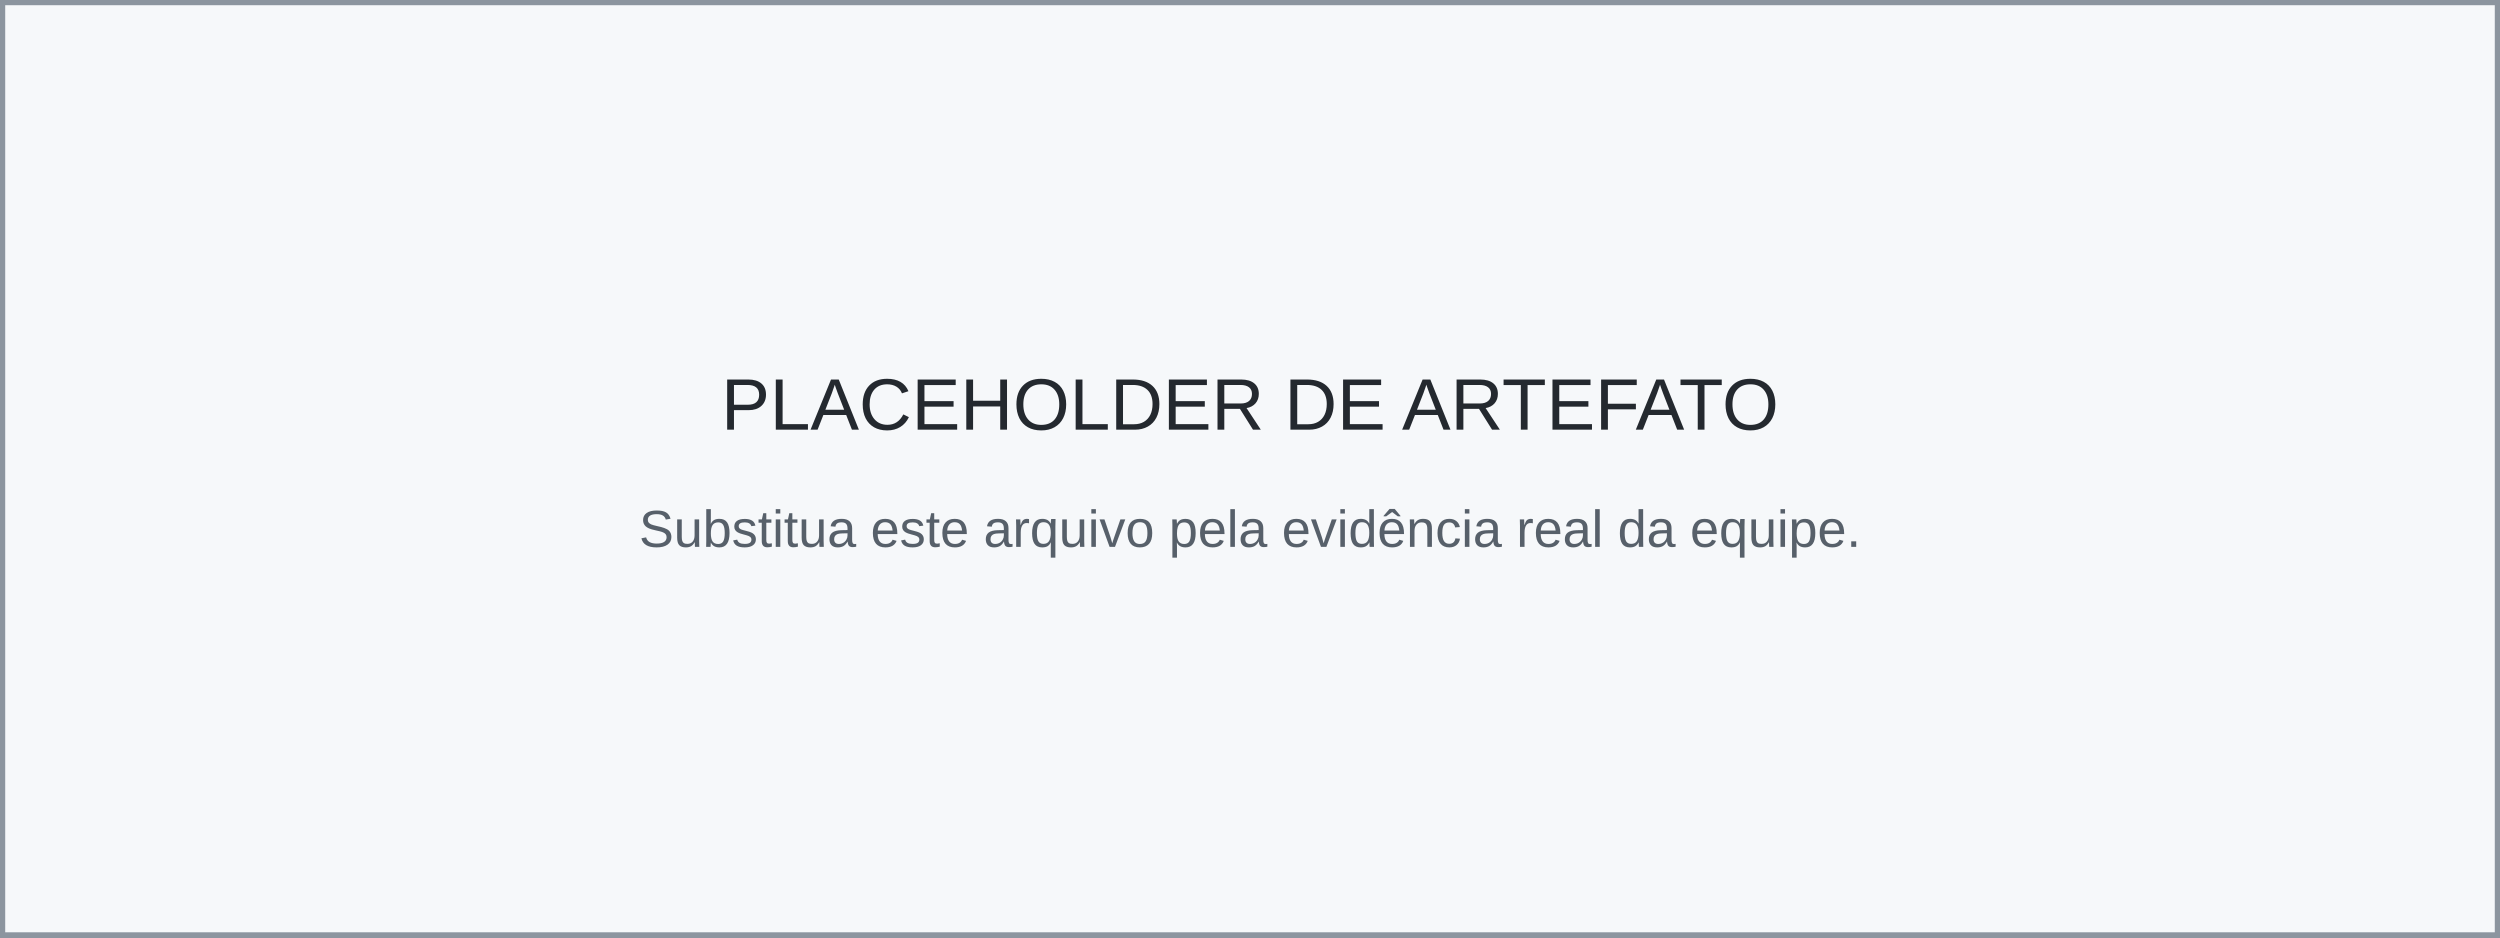
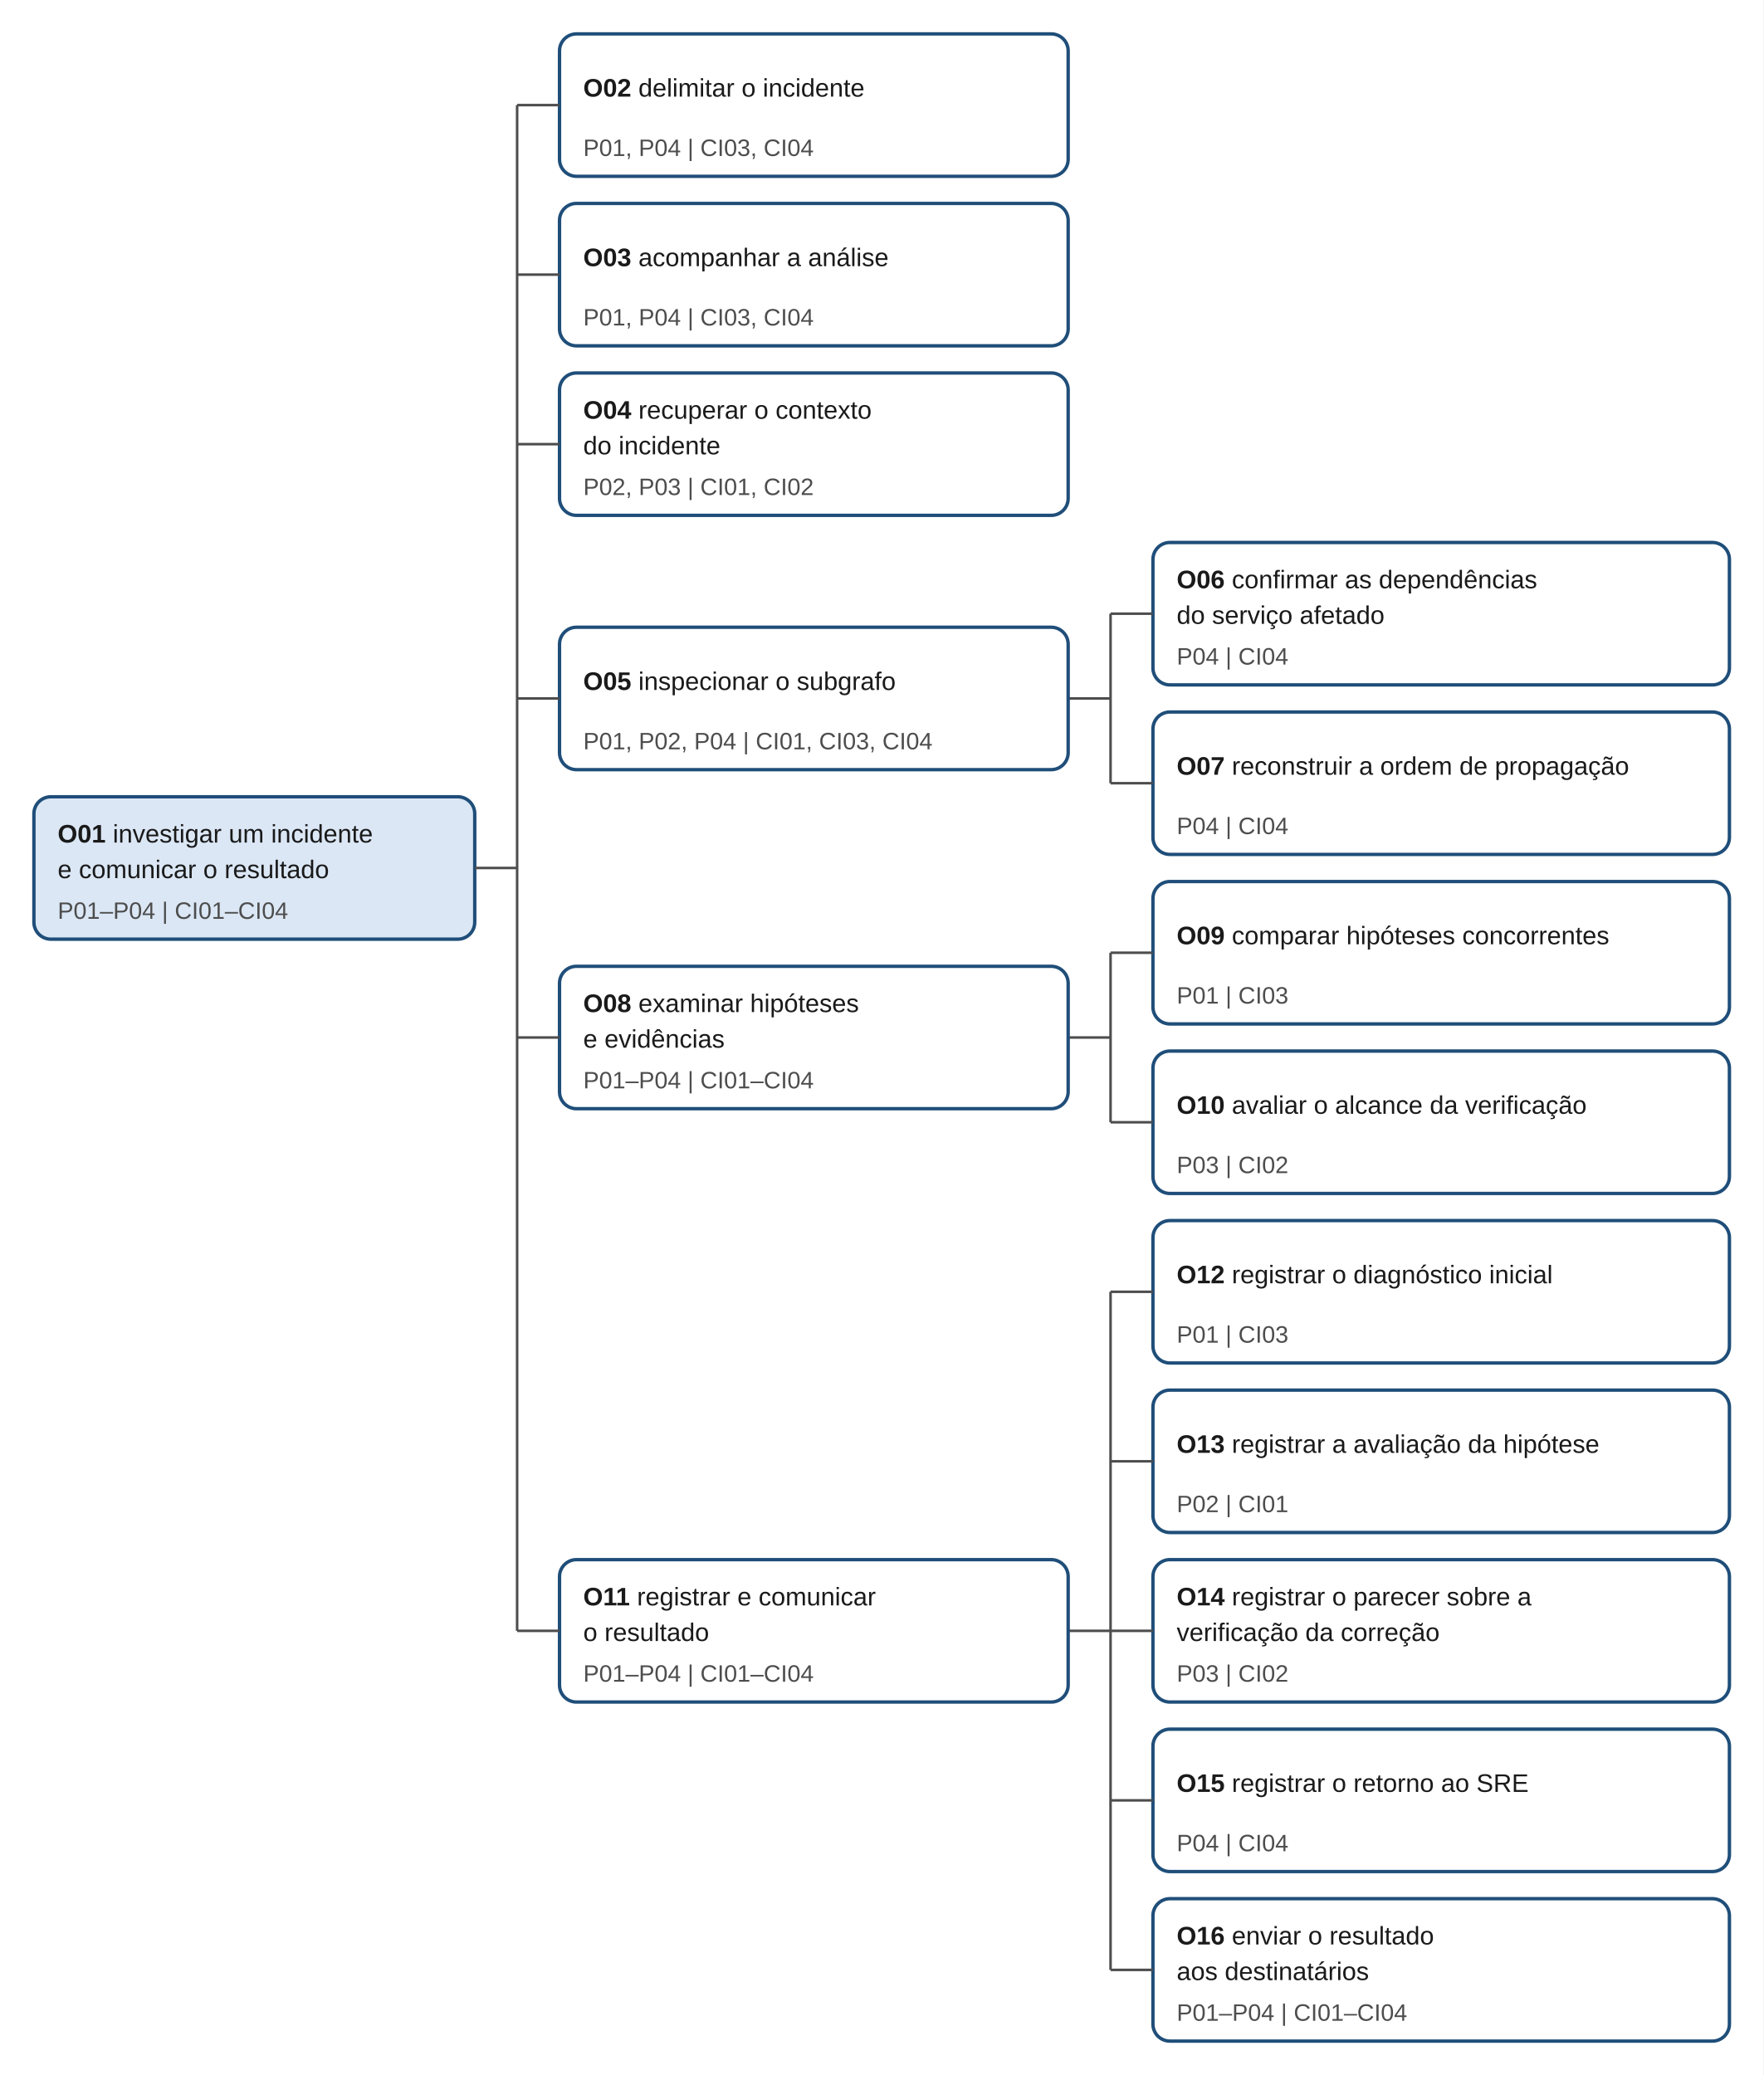
- <svg xmlns="http://www.w3.org/2000/svg" width="960" height="360" viewBox="0 0 960 360">
-   <rect width="100%" height="100%" fill="#f6f8fa" stroke="#8c959f" stroke-width="4" />
-   <text x="480" y="165" text-anchor="middle" font-family="Arial, sans-serif" font-size="28" fill="#24292f">PLACEHOLDER DE ARTEFATO</text>
-   <text x="480" y="210" text-anchor="middle" font-family="Arial, sans-serif" font-size="20" fill="#57606a">Substitua este arquivo pela evidência real da equipe.</text>
+ <svg xmlns="http://www.w3.org/2000/svg" width="1040" height="1224" viewBox="0 0 1040 1224" font-family="Arial, Helvetica, sans-serif">
+   <rect width="1040" height="1224" fill="#ffffff" />
+   <rect x="330" y="20" width="300" height="84" rx="10" fill="#ffffff" stroke="#1f4e79" stroke-width="2" />
+   <text x="344" y="57" font-size="15" fill="#1a1a1a">
+     <tspan font-weight="bold">O02</tspan> delimitar o incidente</text>
+   <text x="344" y="92" font-size="14" fill="#4d4d4d">P01, P04 | CI03, CI04</text>
+   <rect x="330" y="120" width="300" height="84" rx="10" fill="#ffffff" stroke="#1f4e79" stroke-width="2" />
+   <text x="344" y="157" font-size="15" fill="#1a1a1a">
+     <tspan font-weight="bold">O03</tspan> acompanhar a análise</text>
+   <text x="344" y="192" font-size="14" fill="#4d4d4d">P01, P04 | CI03, CI04</text>
+   <rect x="330" y="220" width="300" height="84" rx="10" fill="#ffffff" stroke="#1f4e79" stroke-width="2" />
+   <text x="344" y="247" font-size="15" fill="#1a1a1a">
+     <tspan font-weight="bold">O04</tspan> recuperar o contexto</text>
+   <text x="344" y="268" font-size="15" fill="#1a1a1a">do incidente</text>
+   <text x="344" y="292" font-size="14" fill="#4d4d4d">P02, P03 | CI01, CI02</text>
+   <rect x="680" y="320" width="340" height="84" rx="10" fill="#ffffff" stroke="#1f4e79" stroke-width="2" />
+   <text x="694" y="347" font-size="15" fill="#1a1a1a">
+     <tspan font-weight="bold">O06</tspan> confirmar as dependências</text>
+   <text x="694" y="368" font-size="15" fill="#1a1a1a">do serviço afetado</text>
+   <text x="694" y="392" font-size="14" fill="#4d4d4d">P04 | CI04</text>
+   <rect x="680" y="420" width="340" height="84" rx="10" fill="#ffffff" stroke="#1f4e79" stroke-width="2" />
+   <text x="694" y="457" font-size="15" fill="#1a1a1a">
+     <tspan font-weight="bold">O07</tspan> reconstruir a ordem de propagação</text>
+   <text x="694" y="492" font-size="14" fill="#4d4d4d">P04 | CI04</text>
+   <path d="M630 412 H655 M655 362 V462 M655 362 H680 M655 462 H680" fill="none" stroke="#4d4d4d" stroke-width="1.5" />
+   <rect x="330" y="370" width="300" height="84" rx="10" fill="#ffffff" stroke="#1f4e79" stroke-width="2" />
+   <text x="344" y="407" font-size="15" fill="#1a1a1a">
+     <tspan font-weight="bold">O05</tspan> inspecionar o subgrafo</text>
+   <text x="344" y="442" font-size="14" fill="#4d4d4d">P01, P02, P04 | CI01, CI03, CI04</text>
+   <rect x="680" y="520" width="340" height="84" rx="10" fill="#ffffff" stroke="#1f4e79" stroke-width="2" />
+   <text x="694" y="557" font-size="15" fill="#1a1a1a">
+     <tspan font-weight="bold">O09</tspan> comparar hipóteses concorrentes</text>
+   <text x="694" y="592" font-size="14" fill="#4d4d4d">P01 | CI03</text>
+   <rect x="680" y="620" width="340" height="84" rx="10" fill="#ffffff" stroke="#1f4e79" stroke-width="2" />
+   <text x="694" y="657" font-size="15" fill="#1a1a1a">
+     <tspan font-weight="bold">O10</tspan> avaliar o alcance da verificação</text>
+   <text x="694" y="692" font-size="14" fill="#4d4d4d">P03 | CI02</text>
+   <path d="M630 612 H655 M655 562 V662 M655 562 H680 M655 662 H680" fill="none" stroke="#4d4d4d" stroke-width="1.5" />
+   <rect x="330" y="570" width="300" height="84" rx="10" fill="#ffffff" stroke="#1f4e79" stroke-width="2" />
+   <text x="344" y="597" font-size="15" fill="#1a1a1a">
+     <tspan font-weight="bold">O08</tspan> examinar hipóteses</text>
+   <text x="344" y="618" font-size="15" fill="#1a1a1a">e evidências</text>
+   <text x="344" y="642" font-size="14" fill="#4d4d4d">P01–P04 | CI01–CI04</text>
+   <rect x="680" y="720" width="340" height="84" rx="10" fill="#ffffff" stroke="#1f4e79" stroke-width="2" />
+   <text x="694" y="757" font-size="15" fill="#1a1a1a">
+     <tspan font-weight="bold">O12</tspan> registrar o diagnóstico inicial</text>
+   <text x="694" y="792" font-size="14" fill="#4d4d4d">P01 | CI03</text>
+   <rect x="680" y="820" width="340" height="84" rx="10" fill="#ffffff" stroke="#1f4e79" stroke-width="2" />
+   <text x="694" y="857" font-size="15" fill="#1a1a1a">
+     <tspan font-weight="bold">O13</tspan> registrar a avaliação da hipótese</text>
+   <text x="694" y="892" font-size="14" fill="#4d4d4d">P02 | CI01</text>
+   <rect x="680" y="920" width="340" height="84" rx="10" fill="#ffffff" stroke="#1f4e79" stroke-width="2" />
+   <text x="694" y="947" font-size="15" fill="#1a1a1a">
+     <tspan font-weight="bold">O14</tspan> registrar o parecer sobre a</text>
+   <text x="694" y="968" font-size="15" fill="#1a1a1a">verificação da correção</text>
+   <text x="694" y="992" font-size="14" fill="#4d4d4d">P03 | CI02</text>
+   <rect x="680" y="1020" width="340" height="84" rx="10" fill="#ffffff" stroke="#1f4e79" stroke-width="2" />
+   <text x="694" y="1057" font-size="15" fill="#1a1a1a">
+     <tspan font-weight="bold">O15</tspan> registrar o retorno ao SRE</text>
+   <text x="694" y="1092" font-size="14" fill="#4d4d4d">P04 | CI04</text>
+   <rect x="680" y="1120" width="340" height="84" rx="10" fill="#ffffff" stroke="#1f4e79" stroke-width="2" />
+   <text x="694" y="1147" font-size="15" fill="#1a1a1a">
+     <tspan font-weight="bold">O16</tspan> enviar o resultado</text>
+   <text x="694" y="1168" font-size="15" fill="#1a1a1a">aos destinatários</text>
+   <text x="694" y="1192" font-size="14" fill="#4d4d4d">P01–P04 | CI01–CI04</text>
+   <path d="M630 962 H655 M655 762 V1162 M655 762 H680 M655 862 H680 M655 962 H680 M655 1062 H680 M655 1162 H680" fill="none" stroke="#4d4d4d" stroke-width="1.5" />
+   <rect x="330" y="920" width="300" height="84" rx="10" fill="#ffffff" stroke="#1f4e79" stroke-width="2" />
+   <text x="344" y="947" font-size="15" fill="#1a1a1a">
+     <tspan font-weight="bold">O11</tspan> registrar e comunicar</text>
+   <text x="344" y="968" font-size="15" fill="#1a1a1a">o resultado</text>
+   <text x="344" y="992" font-size="14" fill="#4d4d4d">P01–P04 | CI01–CI04</text>
+   <rect x="20" y="470" width="260" height="84" rx="10" fill="#dbe7f5" stroke="#1f4e79" stroke-width="2" />
+   <text x="34" y="497" font-size="15" fill="#1a1a1a">
+     <tspan font-weight="bold">O01</tspan> investigar um incidente</text>
+   <text x="34" y="518" font-size="15" fill="#1a1a1a">e comunicar o resultado</text>
+   <text x="34" y="542" font-size="14" fill="#4d4d4d">P01–P04 | CI01–CI04</text>
+   <path d="M280 512 H305 M305 62 V962 M305 62 H330 M305 162 H330 M305 262 H330 M305 412 H330 M305 612 H330 M305 962 H330" fill="none" stroke="#4d4d4d" stroke-width="1.5" />
</svg>
